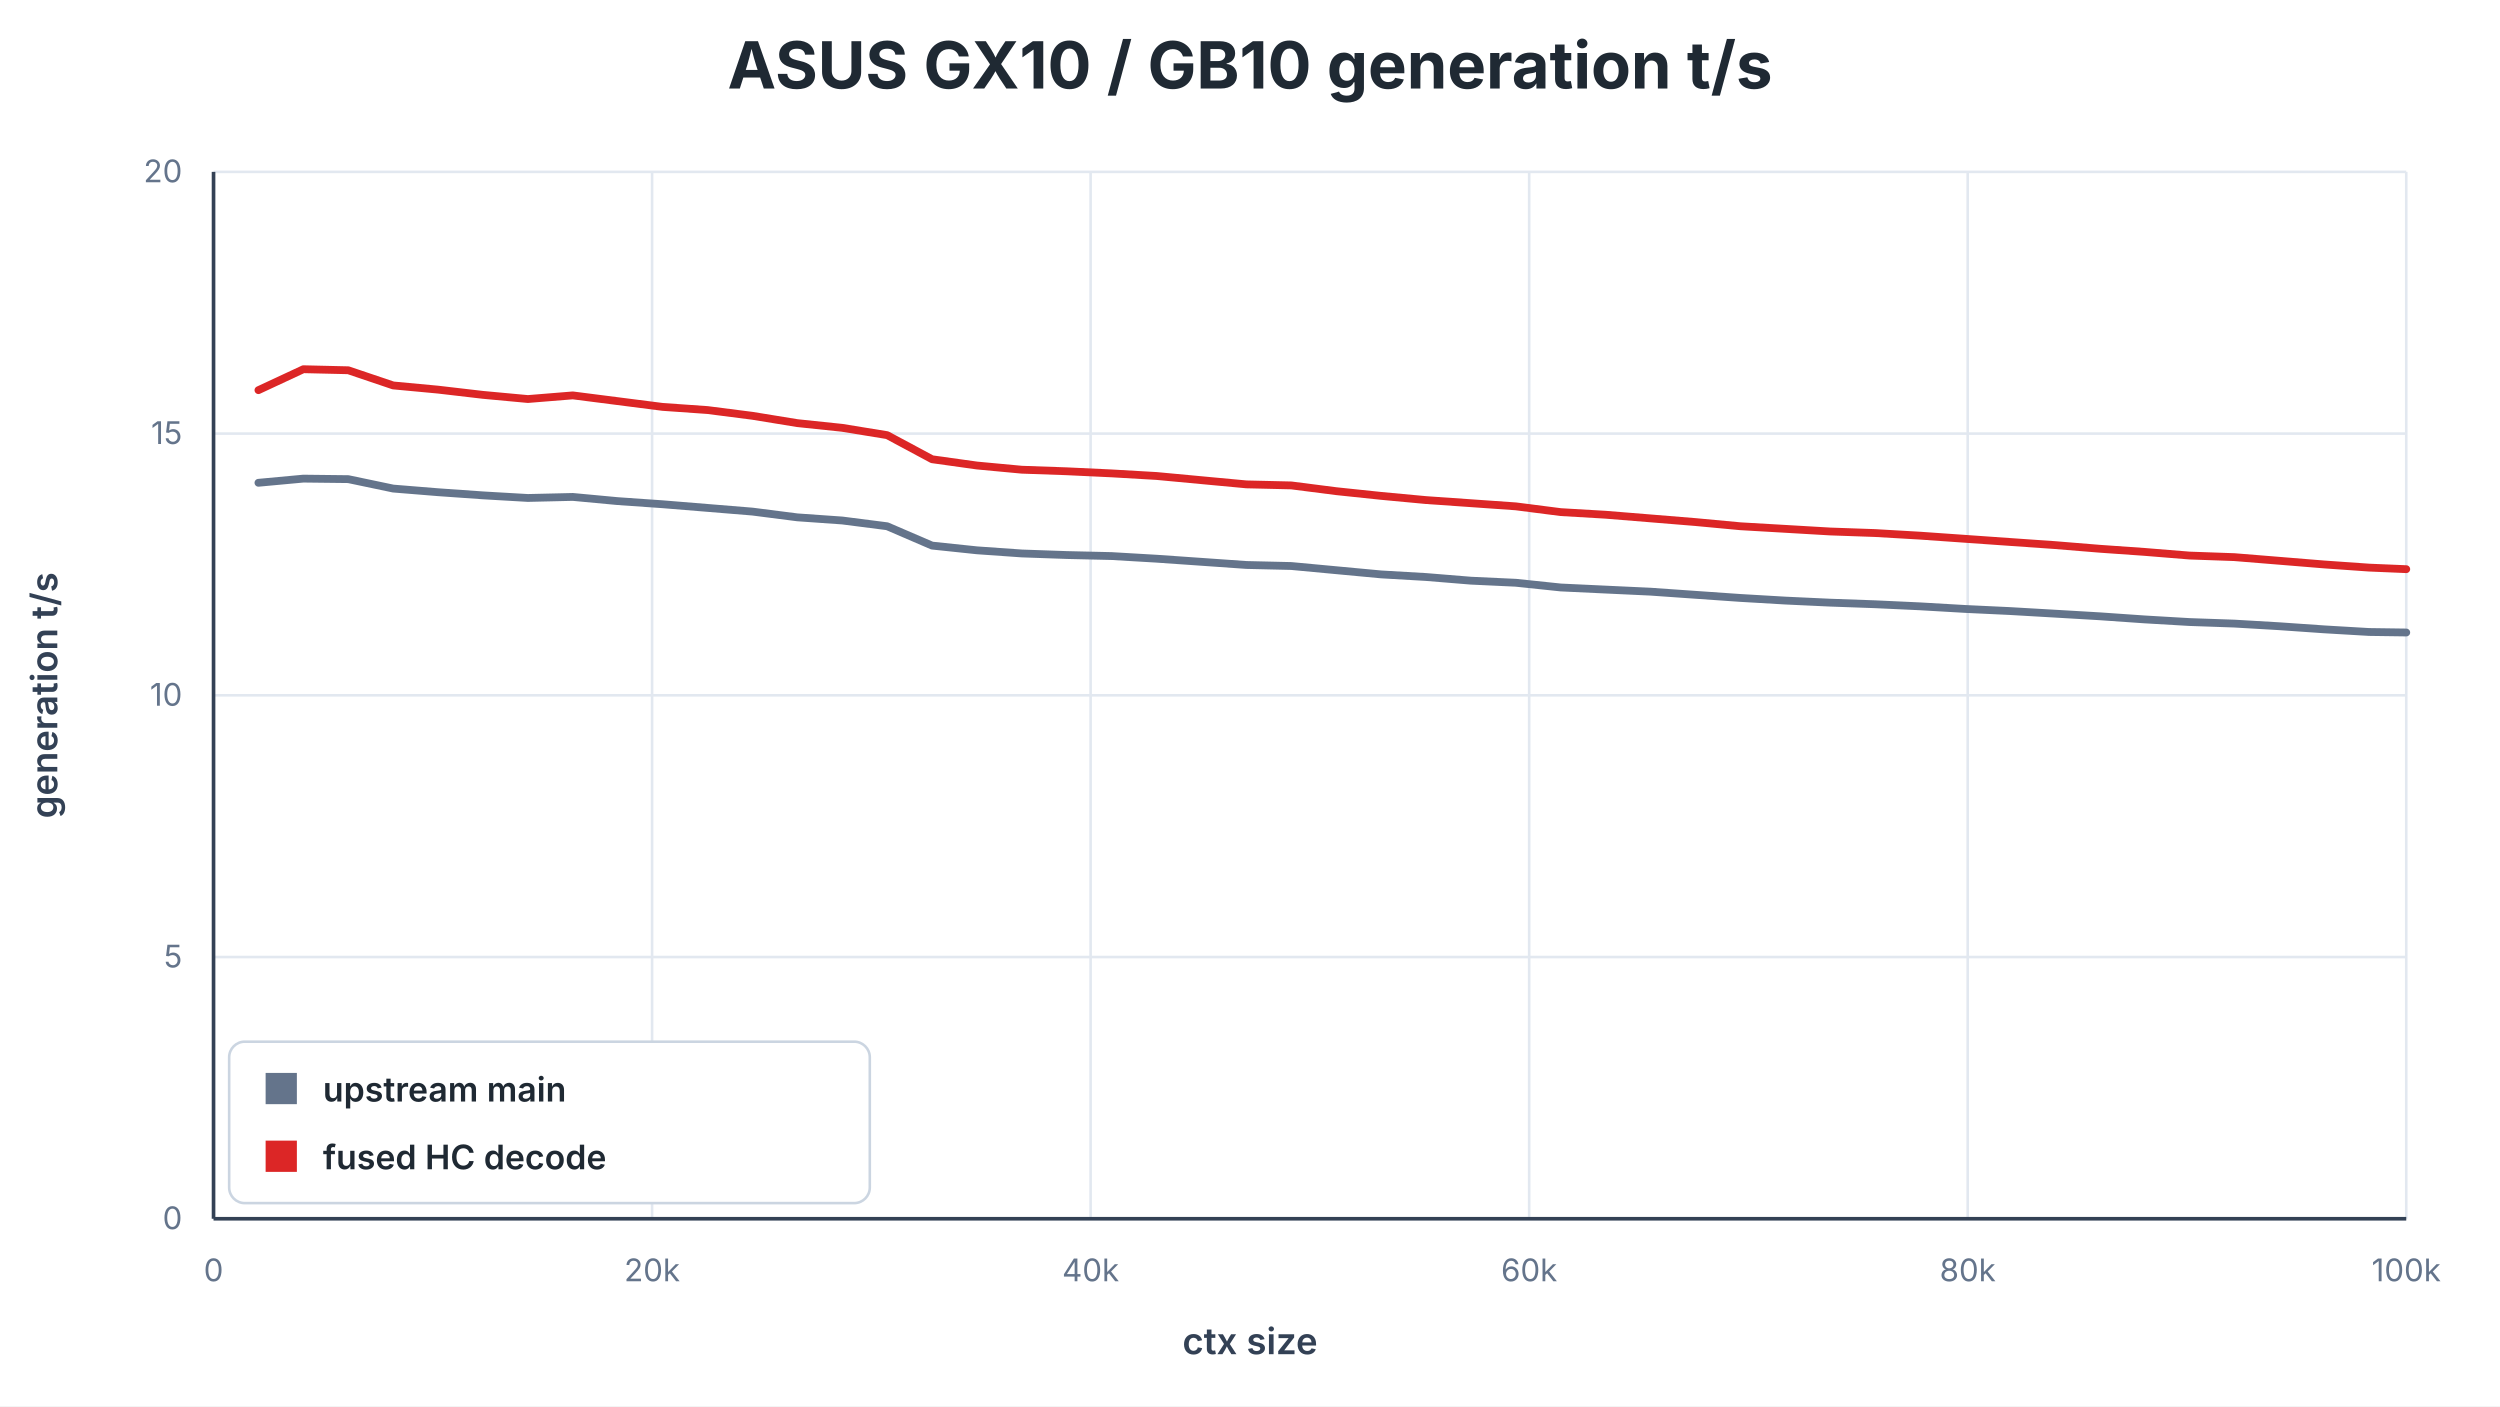
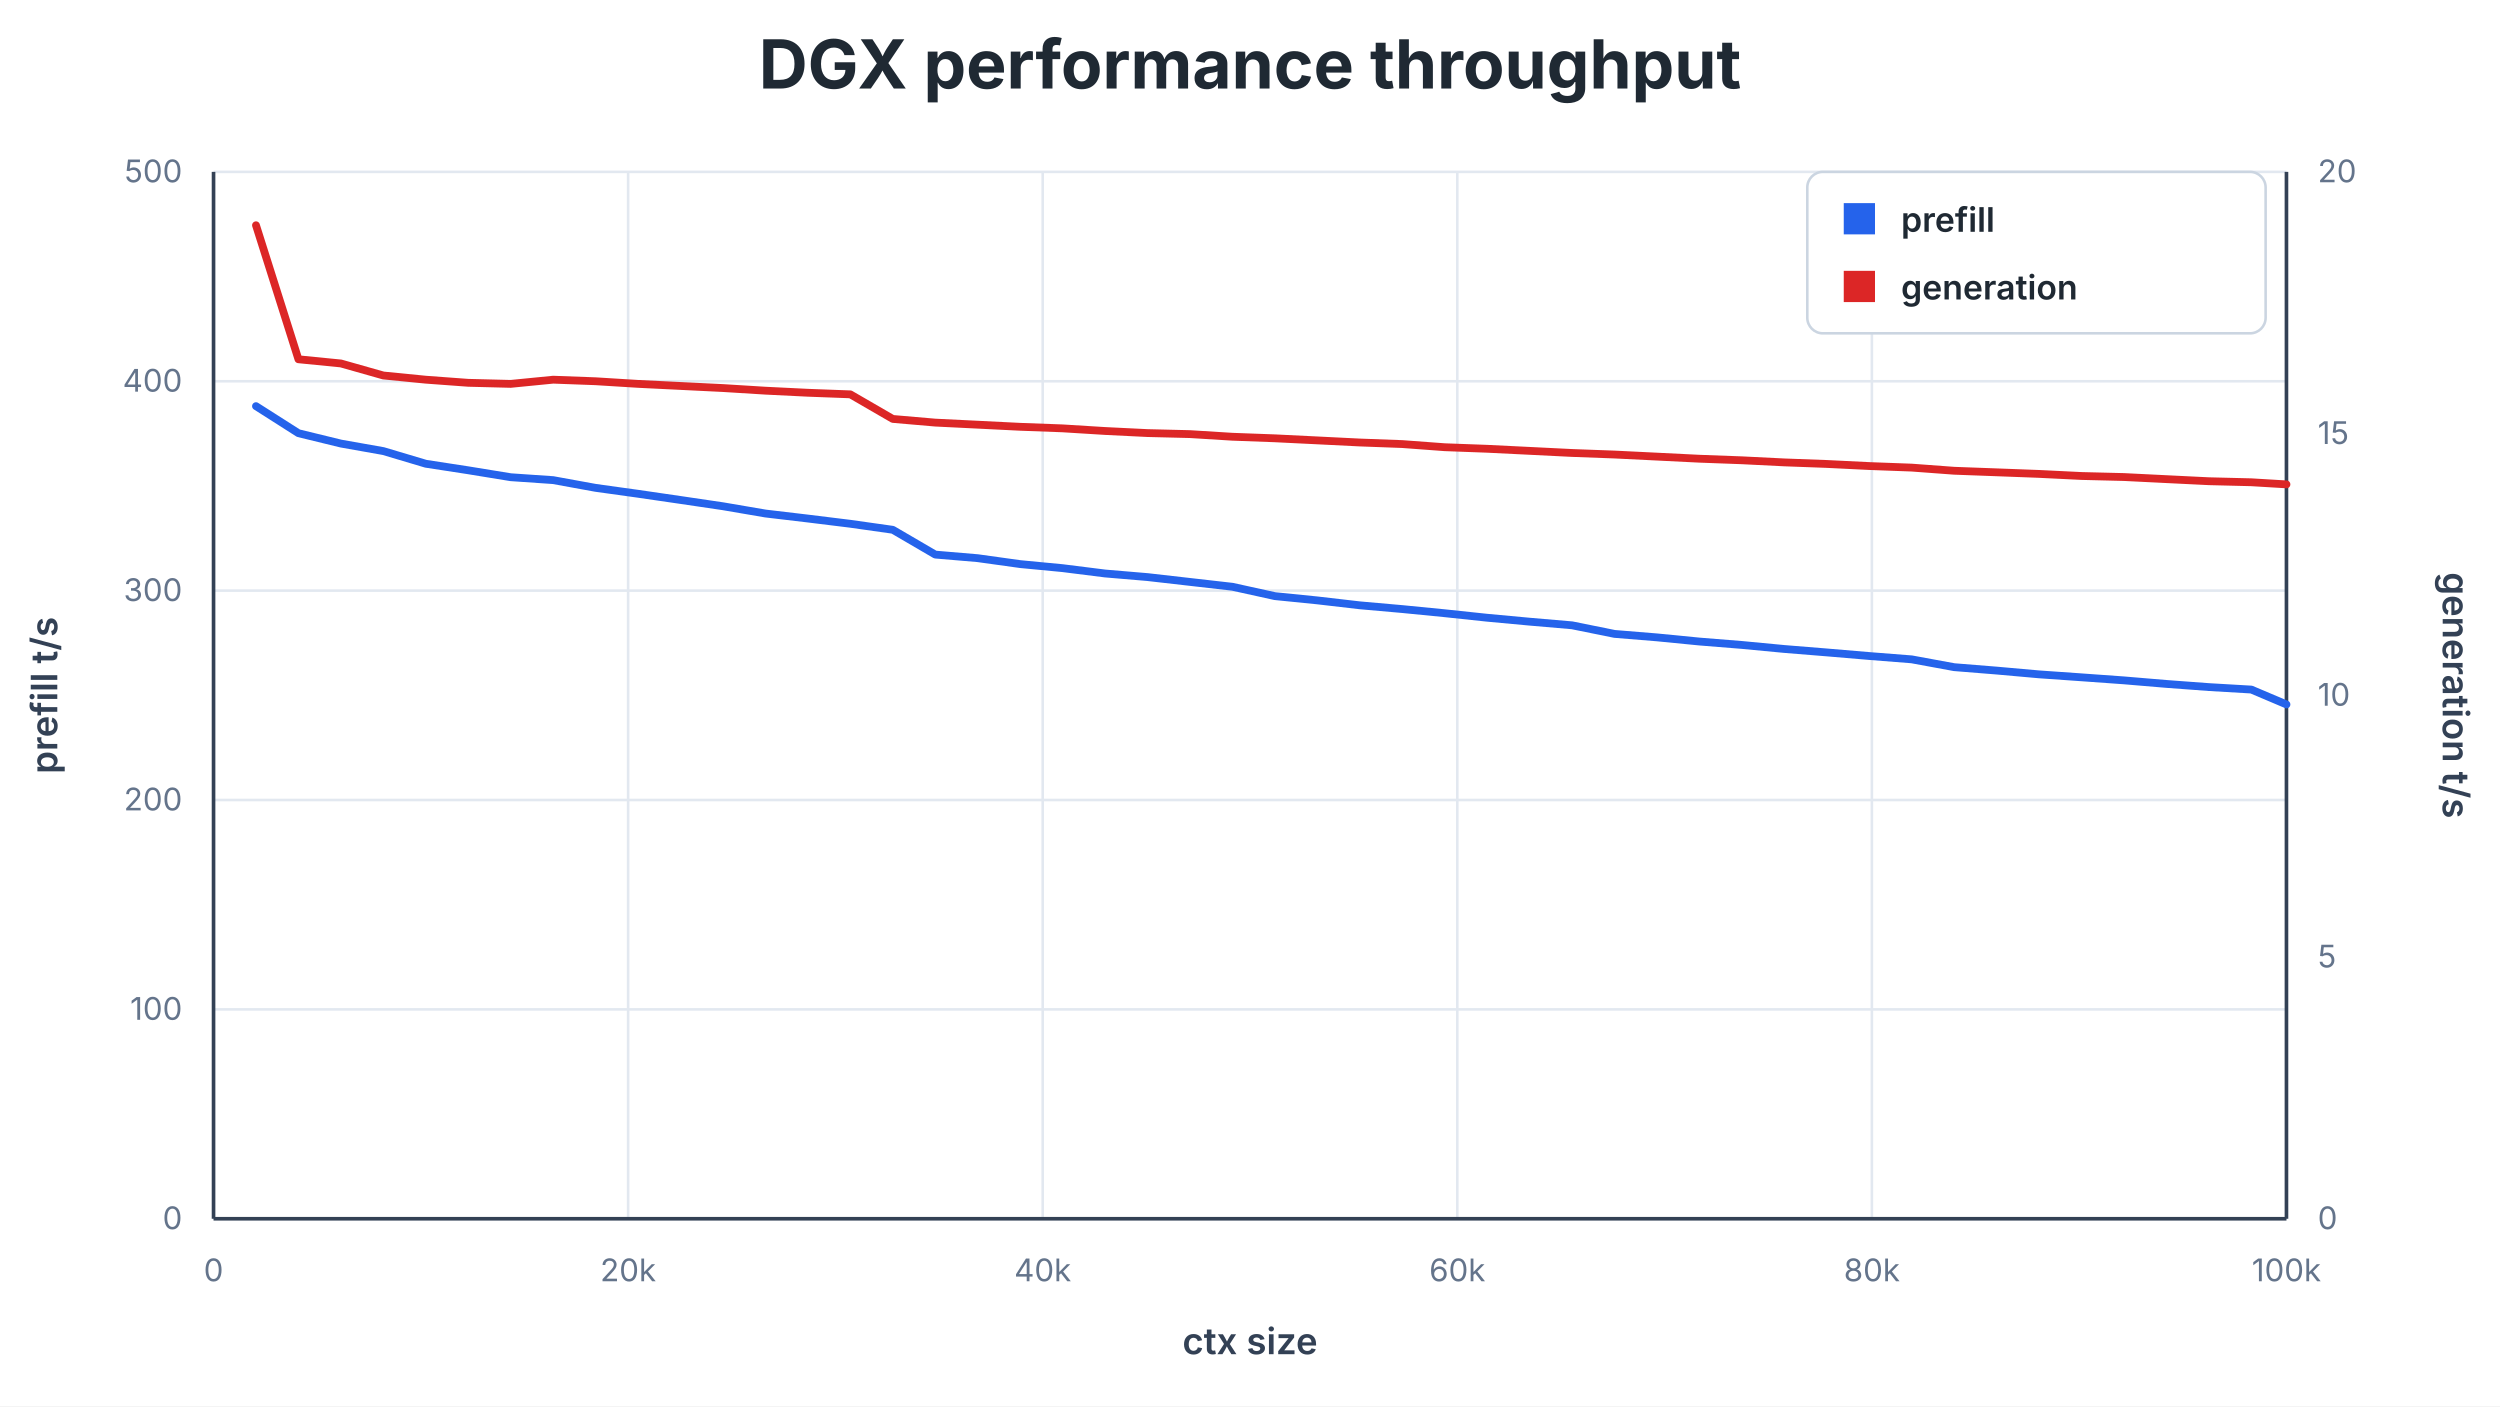
<svg xmlns="http://www.w3.org/2000/svg" width="960" height="540" viewBox="0 0 960 540">
  <style>
text { font-family: -apple-system, BlinkMacSystemFont, 'Segoe UI', sans-serif; }
- .title { font-size: 25px; font-weight: 700; fill: #1f2933; }
+ .title { font-size: 26px; font-weight: 700; fill: #1f2933; }
.axis-label { font-size: 14px; font-weight: 600; fill: #334155; }
.tick { font-size: 12px; fill: #64748b; }
.legend { font-size: 13px; font-weight: 600; fill: #1f2933; }
</style>
  <rect width="960" height="540" fill="#ffffff" />
-   <text class="title" x="480.0" y="34" text-anchor="middle">ASUS GX10 / GB10 generation t/s</text>
-   <line x1="82" y1="468.00" x2="924" y2="468.00" stroke="#e2e8f0" stroke-width="1" />
+   <text class="title" x="480.0" y="34" text-anchor="middle">DGX performance throughput</text>
+   <line x1="82" y1="468.00" x2="878" y2="468.00" stroke="#e2e8f0" stroke-width="1" />
  <text class="tick" x="70" y="472.00" text-anchor="end">0</text>
-   <line x1="82" y1="367.50" x2="924" y2="367.50" stroke="#e2e8f0" stroke-width="1" />
-   <text class="tick" x="70" y="371.50" text-anchor="end">5</text>
-   <line x1="82" y1="267.00" x2="924" y2="267.00" stroke="#e2e8f0" stroke-width="1" />
-   <text class="tick" x="70" y="271.00" text-anchor="end">10</text>
-   <line x1="82" y1="166.50" x2="924" y2="166.50" stroke="#e2e8f0" stroke-width="1" />
-   <text class="tick" x="70" y="170.50" text-anchor="end">15</text>
-   <line x1="82" y1="66.00" x2="924" y2="66.00" stroke="#e2e8f0" stroke-width="1" />
-   <text class="tick" x="70" y="70.00" text-anchor="end">20</text>
+   <line x1="82" y1="387.60" x2="878" y2="387.60" stroke="#e2e8f0" stroke-width="1" />
+   <text class="tick" x="70" y="391.60" text-anchor="end">100</text>
+   <line x1="82" y1="307.20" x2="878" y2="307.20" stroke="#e2e8f0" stroke-width="1" />
+   <text class="tick" x="70" y="311.20" text-anchor="end">200</text>
+   <line x1="82" y1="226.80" x2="878" y2="226.80" stroke="#e2e8f0" stroke-width="1" />
+   <text class="tick" x="70" y="230.80" text-anchor="end">300</text>
+   <line x1="82" y1="146.40" x2="878" y2="146.40" stroke="#e2e8f0" stroke-width="1" />
+   <text class="tick" x="70" y="150.40" text-anchor="end">400</text>
+   <line x1="82" y1="66.00" x2="878" y2="66.00" stroke="#e2e8f0" stroke-width="1" />
+   <text class="tick" x="70" y="70.00" text-anchor="end">500</text>
+   <text class="tick" x="890" y="472.00" text-anchor="start">0</text>
+   <text class="tick" x="890" y="371.50" text-anchor="start">5</text>
+   <text class="tick" x="890" y="271.00" text-anchor="start">10</text>
+   <text class="tick" x="890" y="170.50" text-anchor="start">15</text>
+   <text class="tick" x="890" y="70.00" text-anchor="start">20</text>
  <line x1="82.00" y1="66" x2="82.00" y2="468" stroke="#e2e8f0" stroke-width="1" />
  <text class="tick" x="82.00" y="492" text-anchor="middle">0</text>
-   <line x1="250.40" y1="66" x2="250.40" y2="468" stroke="#e2e8f0" stroke-width="1" />
-   <text class="tick" x="250.40" y="492" text-anchor="middle">20k</text>
-   <line x1="418.80" y1="66" x2="418.80" y2="468" stroke="#e2e8f0" stroke-width="1" />
-   <text class="tick" x="418.80" y="492" text-anchor="middle">40k</text>
-   <line x1="587.20" y1="66" x2="587.20" y2="468" stroke="#e2e8f0" stroke-width="1" />
-   <text class="tick" x="587.20" y="492" text-anchor="middle">60k</text>
-   <line x1="755.60" y1="66" x2="755.60" y2="468" stroke="#e2e8f0" stroke-width="1" />
-   <text class="tick" x="755.60" y="492" text-anchor="middle">80k</text>
-   <line x1="924.00" y1="66" x2="924.00" y2="468" stroke="#e2e8f0" stroke-width="1" />
-   <text class="tick" x="924.00" y="492" text-anchor="middle">100k</text>
+   <line x1="241.20" y1="66" x2="241.20" y2="468" stroke="#e2e8f0" stroke-width="1" />
+   <text class="tick" x="241.20" y="492" text-anchor="middle">20k</text>
+   <line x1="400.40" y1="66" x2="400.40" y2="468" stroke="#e2e8f0" stroke-width="1" />
+   <text class="tick" x="400.40" y="492" text-anchor="middle">40k</text>
+   <line x1="559.60" y1="66" x2="559.60" y2="468" stroke="#e2e8f0" stroke-width="1" />
+   <text class="tick" x="559.60" y="492" text-anchor="middle">60k</text>
+   <line x1="718.80" y1="66" x2="718.80" y2="468" stroke="#e2e8f0" stroke-width="1" />
+   <text class="tick" x="718.80" y="492" text-anchor="middle">80k</text>
+   <line x1="878.00" y1="66" x2="878.00" y2="468" stroke="#e2e8f0" stroke-width="1" />
+   <text class="tick" x="878.00" y="492" text-anchor="middle">100k</text>
  <line x1="82" y1="66" x2="82" y2="468" stroke="#334155" stroke-width="1.4" />
-   <line x1="82" y1="468" x2="924" y2="468" stroke="#334155" stroke-width="1.4" />
+   <line x1="878" y1="66" x2="878" y2="468" stroke="#334155" stroke-width="1.4" />
+   <line x1="82" y1="468" x2="878" y2="468" stroke="#334155" stroke-width="1.4" />
  <text class="axis-label" x="480.0" y="520" text-anchor="middle">ctx size</text>
-   <text class="axis-label" x="22" y="267.0" text-anchor="middle" transform="rotate(-90 22 267.0)">generation t/s</text>
-   <polyline fill="none" stroke="#64748b" stroke-width="3" stroke-linecap="round" stroke-linejoin="round" points="99.24,185.39 116.49,183.79 133.73,183.99 150.98,187.61 168.22,189.01 185.46,190.22 202.71,191.22 219.95,190.82 237.20,192.43 254.44,193.63 271.69,195.04 288.93,196.45 306.17,198.66 323.42,199.87 340.66,202.08 357.91,209.51 375.15,211.32 392.39,212.53 409.64,213.13 426.88,213.53 444.13,214.54 461.37,215.74 478.62,216.95 495.86,217.35 513.10,218.96 530.35,220.57 547.59,221.57 564.84,222.98 582.08,223.78 599.32,225.59 616.57,226.40 633.81,227.20 651.06,228.41 668.30,229.61 685.55,230.62 702.79,231.42 720.03,232.03 737.28,232.83 754.52,233.83 771.77,234.64 789.01,235.64 806.25,236.65 823.50,237.85 840.74,238.86 857.99,239.46 875.23,240.47 892.48,241.67 909.72,242.68 924.00,242.88" />
-   <polyline fill="none" stroke="#dc2626" stroke-width="3" stroke-linecap="round" stroke-linejoin="round" points="99.24,149.82 116.49,141.78 133.73,142.18 150.98,148.01 168.22,149.62 185.46,151.63 202.71,153.23 219.95,151.83 237.20,154.04 254.44,156.25 271.69,157.46 288.93,159.67 306.17,162.48 323.42,164.29 340.66,167.10 357.91,176.35 375.15,178.76 392.39,180.37 409.64,180.97 426.88,181.78 444.13,182.78 461.37,184.39 478.62,186.00 495.86,186.40 513.10,188.61 530.35,190.42 547.59,192.03 564.84,193.23 582.08,194.44 599.32,196.65 616.57,197.66 633.81,199.06 651.06,200.47 668.30,202.08 685.55,203.08 702.79,204.09 720.03,204.69 737.28,205.69 754.52,206.90 771.77,208.11 789.01,209.31 806.25,210.72 823.50,211.93 840.74,213.33 857.99,213.94 875.23,215.34 892.48,216.75 909.72,217.96 924.00,218.56" />
-   <rect x="88" y="400" width="246" height="62" rx="6" fill="#ffffff" stroke="#cbd5e1" />
-   <rect x="102" y="412" width="12" height="12" fill="#64748b" />
-   <text class="legend" x="124" y="423">upstream main</text>
-   <rect x="102" y="438" width="12" height="12" fill="#dc2626" />
-   <text class="legend" x="124" y="449">fused HC decode</text>
+   <text class="axis-label" x="22" y="267.0" text-anchor="middle" transform="rotate(-90 22 267.0)">prefill t/s</text>
+   <text class="axis-label" x="938" y="267.0" text-anchor="middle" transform="rotate(90 938 267.0)">generation t/s</text>
+   <polyline fill="none" stroke="#2563eb" stroke-width="3" stroke-linecap="round" stroke-linejoin="round" points="98.30,155.96 114.60,166.35 130.91,170.33 147.21,173.22 163.51,178.08 179.81,180.59 196.11,183.25 212.42,184.37 228.72,187.34 245.02,189.61 261.32,191.99 277.62,194.40 293.93,197.19 310.23,199.12 326.53,201.13 342.83,203.44 359.14,212.96 375.44,214.34 391.74,216.61 408.04,218.17 424.34,220.22 440.65,221.60 456.95,223.46 473.25,225.32 489.55,228.91 505.85,230.55 522.16,232.44 538.46,233.88 554.76,235.48 571.06,237.21 587.36,238.72 603.67,240.12 619.97,243.42 636.27,244.75 652.57,246.35 668.87,247.66 685.18,249.21 701.48,250.53 717.78,251.91 734.08,253.19 750.39,256.19 766.69,257.50 782.99,258.95 799.29,260.09 815.59,261.26 831.90,262.63 848.20,263.84 864.50,264.79 878.00,270.51" />
+   <polyline fill="none" stroke="#dc2626" stroke-width="3" stroke-linecap="round" stroke-linejoin="round" points="98.30,86.50 114.60,137.96 130.91,139.57 147.21,144.19 163.51,145.80 179.81,147.00 196.11,147.41 212.42,145.80 228.72,146.40 245.02,147.41 261.32,148.21 277.62,149.01 293.93,150.02 310.23,150.82 326.53,151.43 342.83,160.87 359.14,162.28 375.44,163.08 391.74,163.89 408.04,164.49 424.34,165.50 440.65,166.30 456.95,166.70 473.25,167.71 489.55,168.31 505.85,169.11 522.16,169.92 538.46,170.52 554.76,171.73 571.06,172.33 587.36,173.13 603.67,173.94 619.97,174.54 636.27,175.34 652.57,176.15 668.87,176.75 685.18,177.56 701.48,178.16 717.78,178.96 734.08,179.56 750.39,180.77 766.69,181.37 782.99,181.98 799.29,182.78 815.59,183.18 831.90,183.99 848.20,184.79 864.50,185.19 878.00,186.00" />
+   <rect x="694" y="66" width="176" height="62" rx="6" fill="#ffffff" stroke="#cbd5e1" />
+   <rect x="708" y="78" width="12" height="12" fill="#2563eb" />
+   <text class="legend" x="730" y="89">prefill</text>
+   <rect x="708" y="104" width="12" height="12" fill="#dc2626" />
+   <text class="legend" x="730" y="115">generation</text>
</svg>
